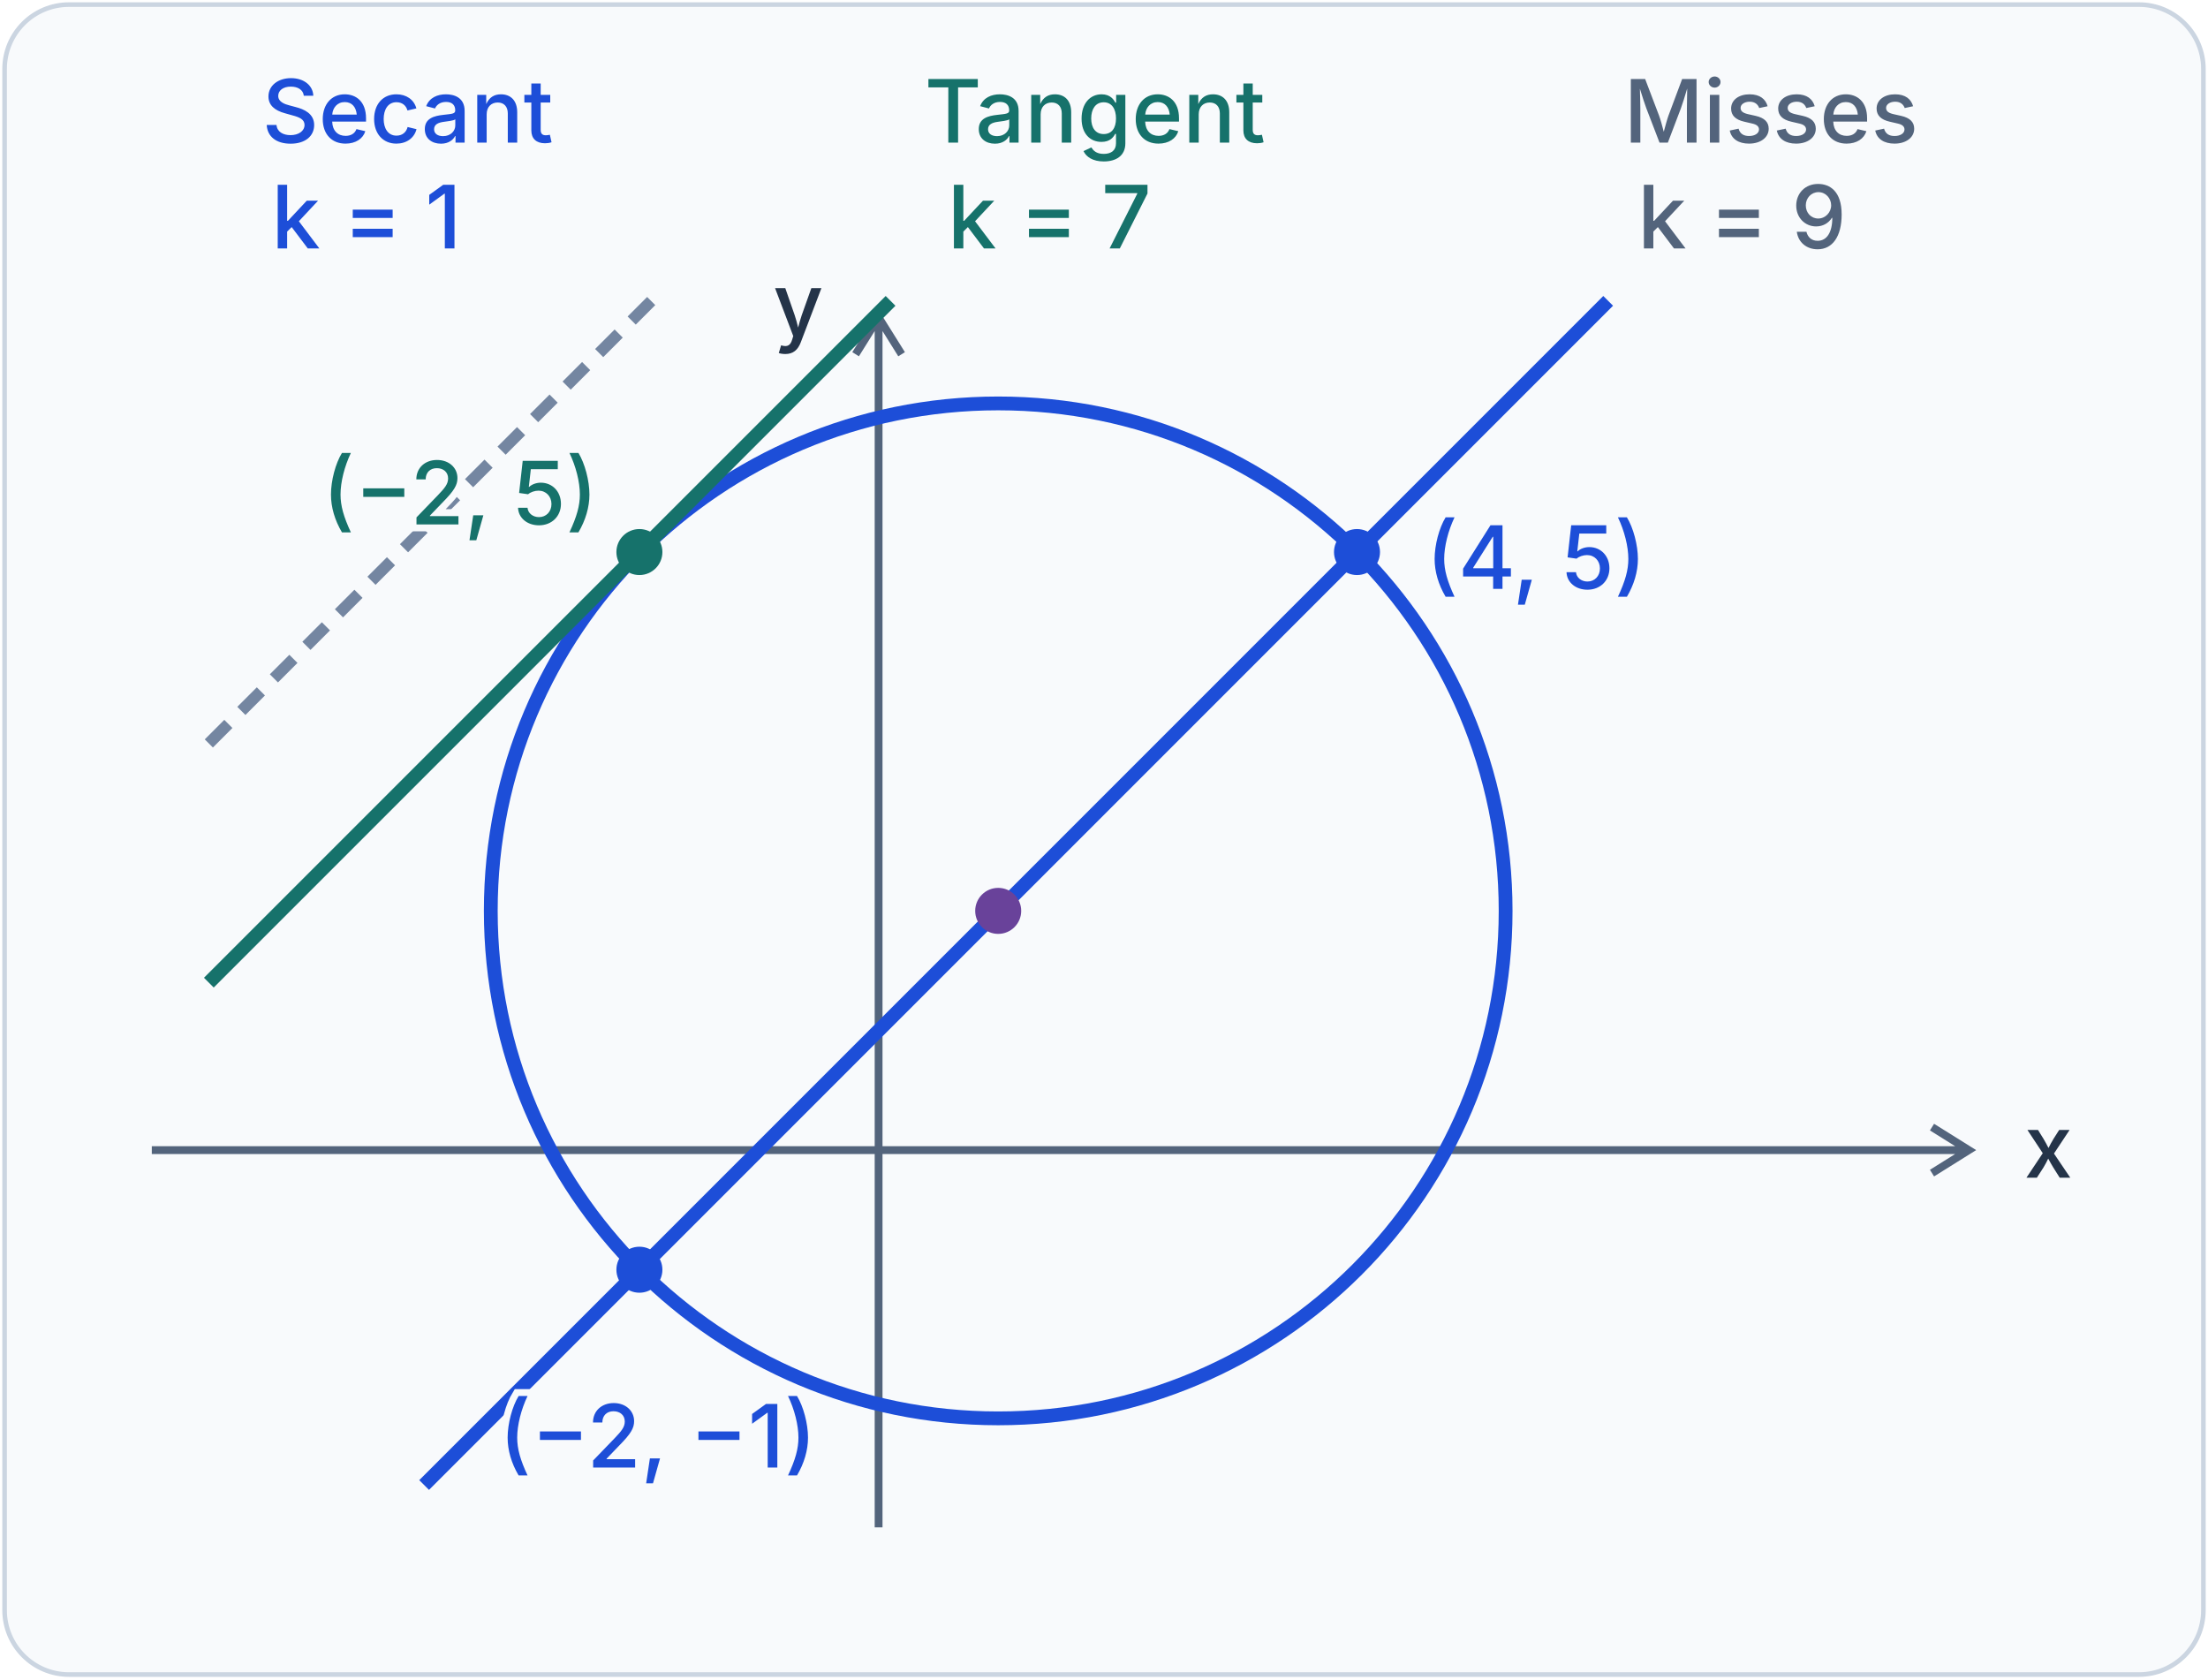
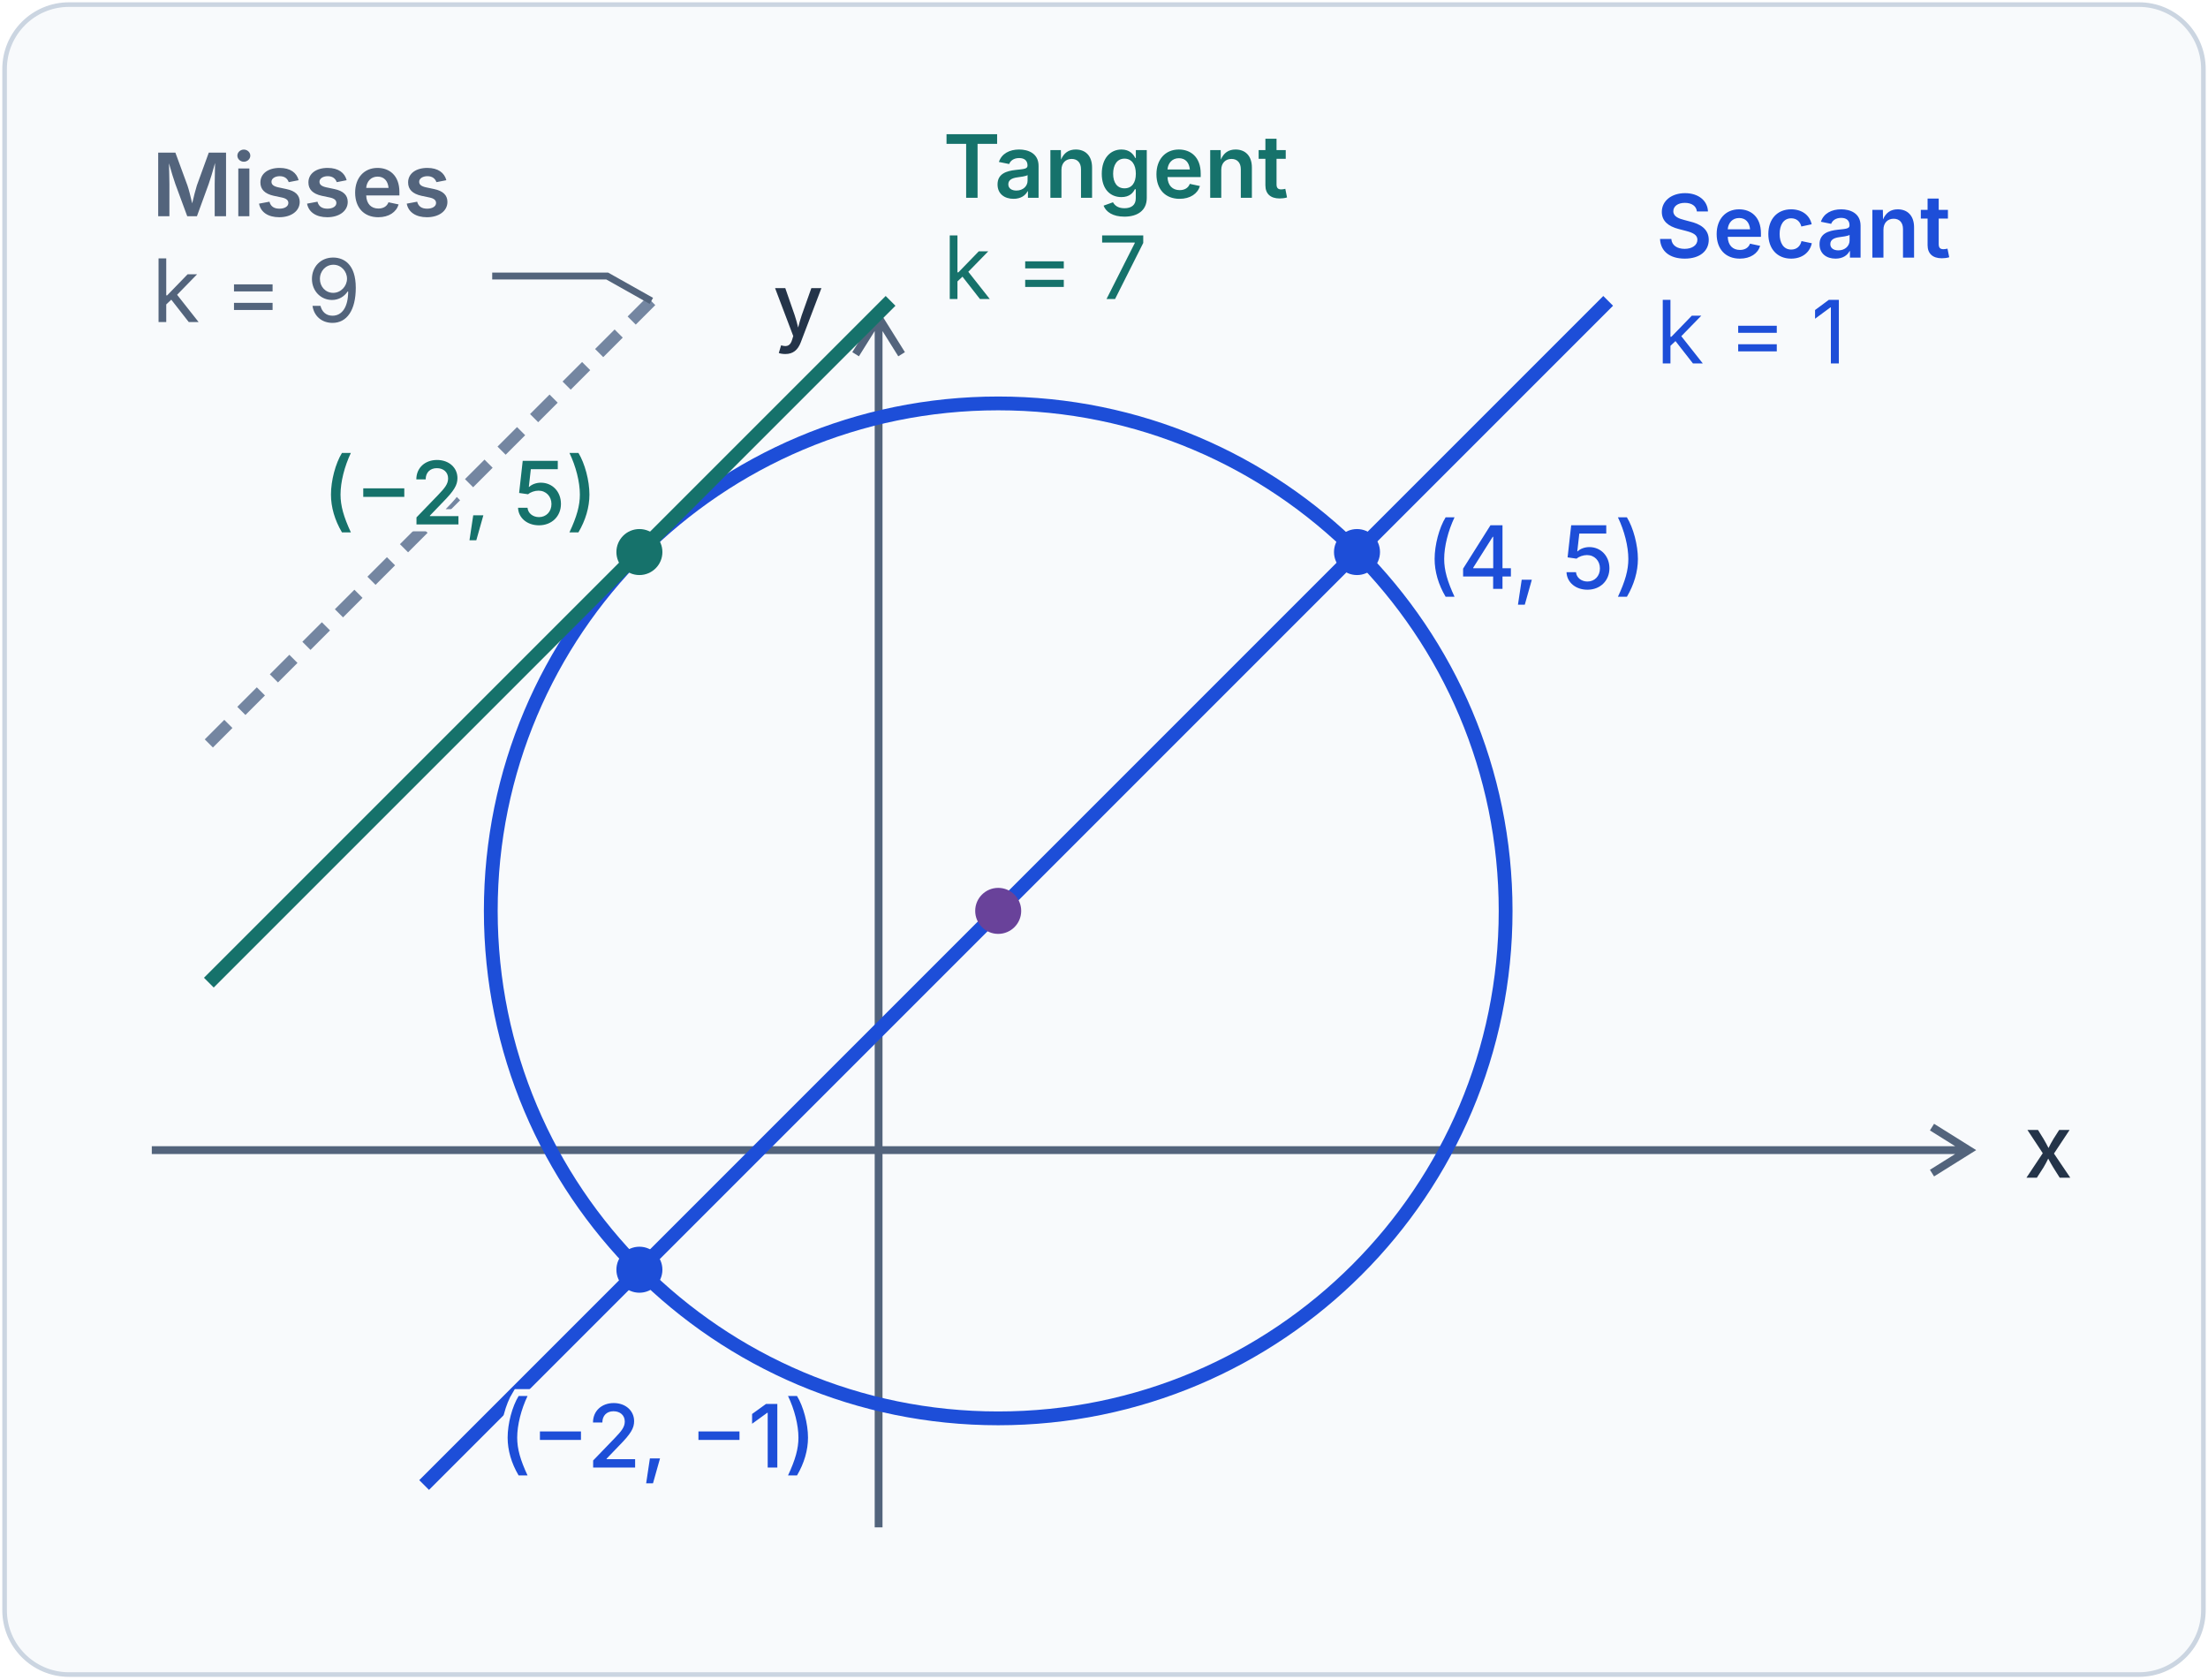
<svg xmlns="http://www.w3.org/2000/svg" width="480" height="365" viewBox="0 0 480 365" role="img" aria-labelledby="title description">
  <rect x="1" y="1" width="478" height="363" rx="14" fill="#f8fafc" stroke="#cbd5e1" />
  <g font-family="Inter, system-ui, sans-serif" font-size="19">
    <path d="M33 250H428m-8-5 8 5-8 5M191 332V69m-5 8 5-8 5 8" fill="none" stroke="#53647c" stroke-width="1.7" />
    <text x="440" y="256" text-anchor="start" fill="#243449" stroke="#f8fafc" stroke-width="3" paint-order="stroke fill" font-weight="520">x</text>
    <text x="179" y="73" text-anchor="end" fill="#243449" stroke="#f8fafc" stroke-width="3" paint-order="stroke fill" font-weight="520">y</text>
    <circle cx="217" cy="198" r="110.309" fill="none" stroke="#1d4ed8" stroke-width="3" />
    <path d="M92.2 322.8L349.6 65.4" fill="none" stroke="#1d4ed8" stroke-width="3" />
    <path d="M45.4 213.6L193.6 65.4" fill="none" stroke="#16726b" stroke-width="3" />
    <path d="M45.4 161.6L141.6 65.4" fill="none" stroke="#7486a1" stroke-width="2.5" stroke-dasharray="6 4" />
    <circle cx="139" cy="276" r="5" fill="#1d4ed8" stroke="#1d4ed8" stroke-width="0" />
    <circle cx="295" cy="120" r="5" fill="#1d4ed8" stroke="#1d4ed8" stroke-width="0" />
    <circle cx="139" cy="120" r="5" fill="#16726b" stroke="#16726b" stroke-width="0" />
    <circle cx="217" cy="198" r="5" fill="#69429a" stroke="#69429a" stroke-width="0" />
    <text x="143" y="319" text-anchor="middle" fill="#1d4ed8" stroke="#f8fafc" stroke-width="3" paint-order="stroke fill" font-weight="520">(−2, −1)</text>
    <text x="310" y="128" text-anchor="start" fill="#1d4ed8" stroke="#f8fafc" stroke-width="3" paint-order="stroke fill" font-weight="520">(4, 5)</text>
    <text x="130" y="114" text-anchor="end" fill="#16726b" stroke="#f8fafc" stroke-width="3" paint-order="stroke fill" font-weight="520">(−2, 5)</text>
-     <text x="57" y="31" text-anchor="start" fill="#1d4ed8" stroke="#f8fafc" stroke-width="3" paint-order="stroke fill" font-weight="520">Secant</text>
-     <text x="59" y="54" text-anchor="start" fill="#1d4ed8" stroke="#f8fafc" stroke-width="3" paint-order="stroke fill" font-weight="520">k = 1</text>
-     <text x="201" y="31" text-anchor="start" fill="#16726b" stroke="#f8fafc" stroke-width="3" paint-order="stroke fill" font-weight="520">Tangent</text>
-     <text x="206" y="54" text-anchor="start" fill="#16726b" stroke="#f8fafc" stroke-width="3" paint-order="stroke fill" font-weight="520">k = 7</text>
-     <text x="353" y="31" text-anchor="start" fill="#53647c" stroke="#f8fafc" stroke-width="3" paint-order="stroke fill" font-weight="520">Misses</text>
-     <text x="356" y="54" text-anchor="start" fill="#53647c" stroke="#f8fafc" stroke-width="3" paint-order="stroke fill" font-weight="520">k = 9</text>
+     <path d="M107 60H132L141.6 65.4" fill="none" stroke="#53647c" stroke-width="1.5" />
+     <text x="33" y="47" fill="#53647c" font-weight="600">Misses</text>
+     <text x="33" y="70" fill="#53647c">k = 9</text>
+     <text x="205" y="43" fill="#16726b" font-weight="600">Tangent</text>
+     <text x="205" y="65" fill="#16726b">k = 7</text>
+     <text x="360" y="56" fill="#1d4ed8" font-weight="600">Secant</text>
+     <text x="360" y="79" fill="#1d4ed8">k = 1</text>
  </g>
</svg>
